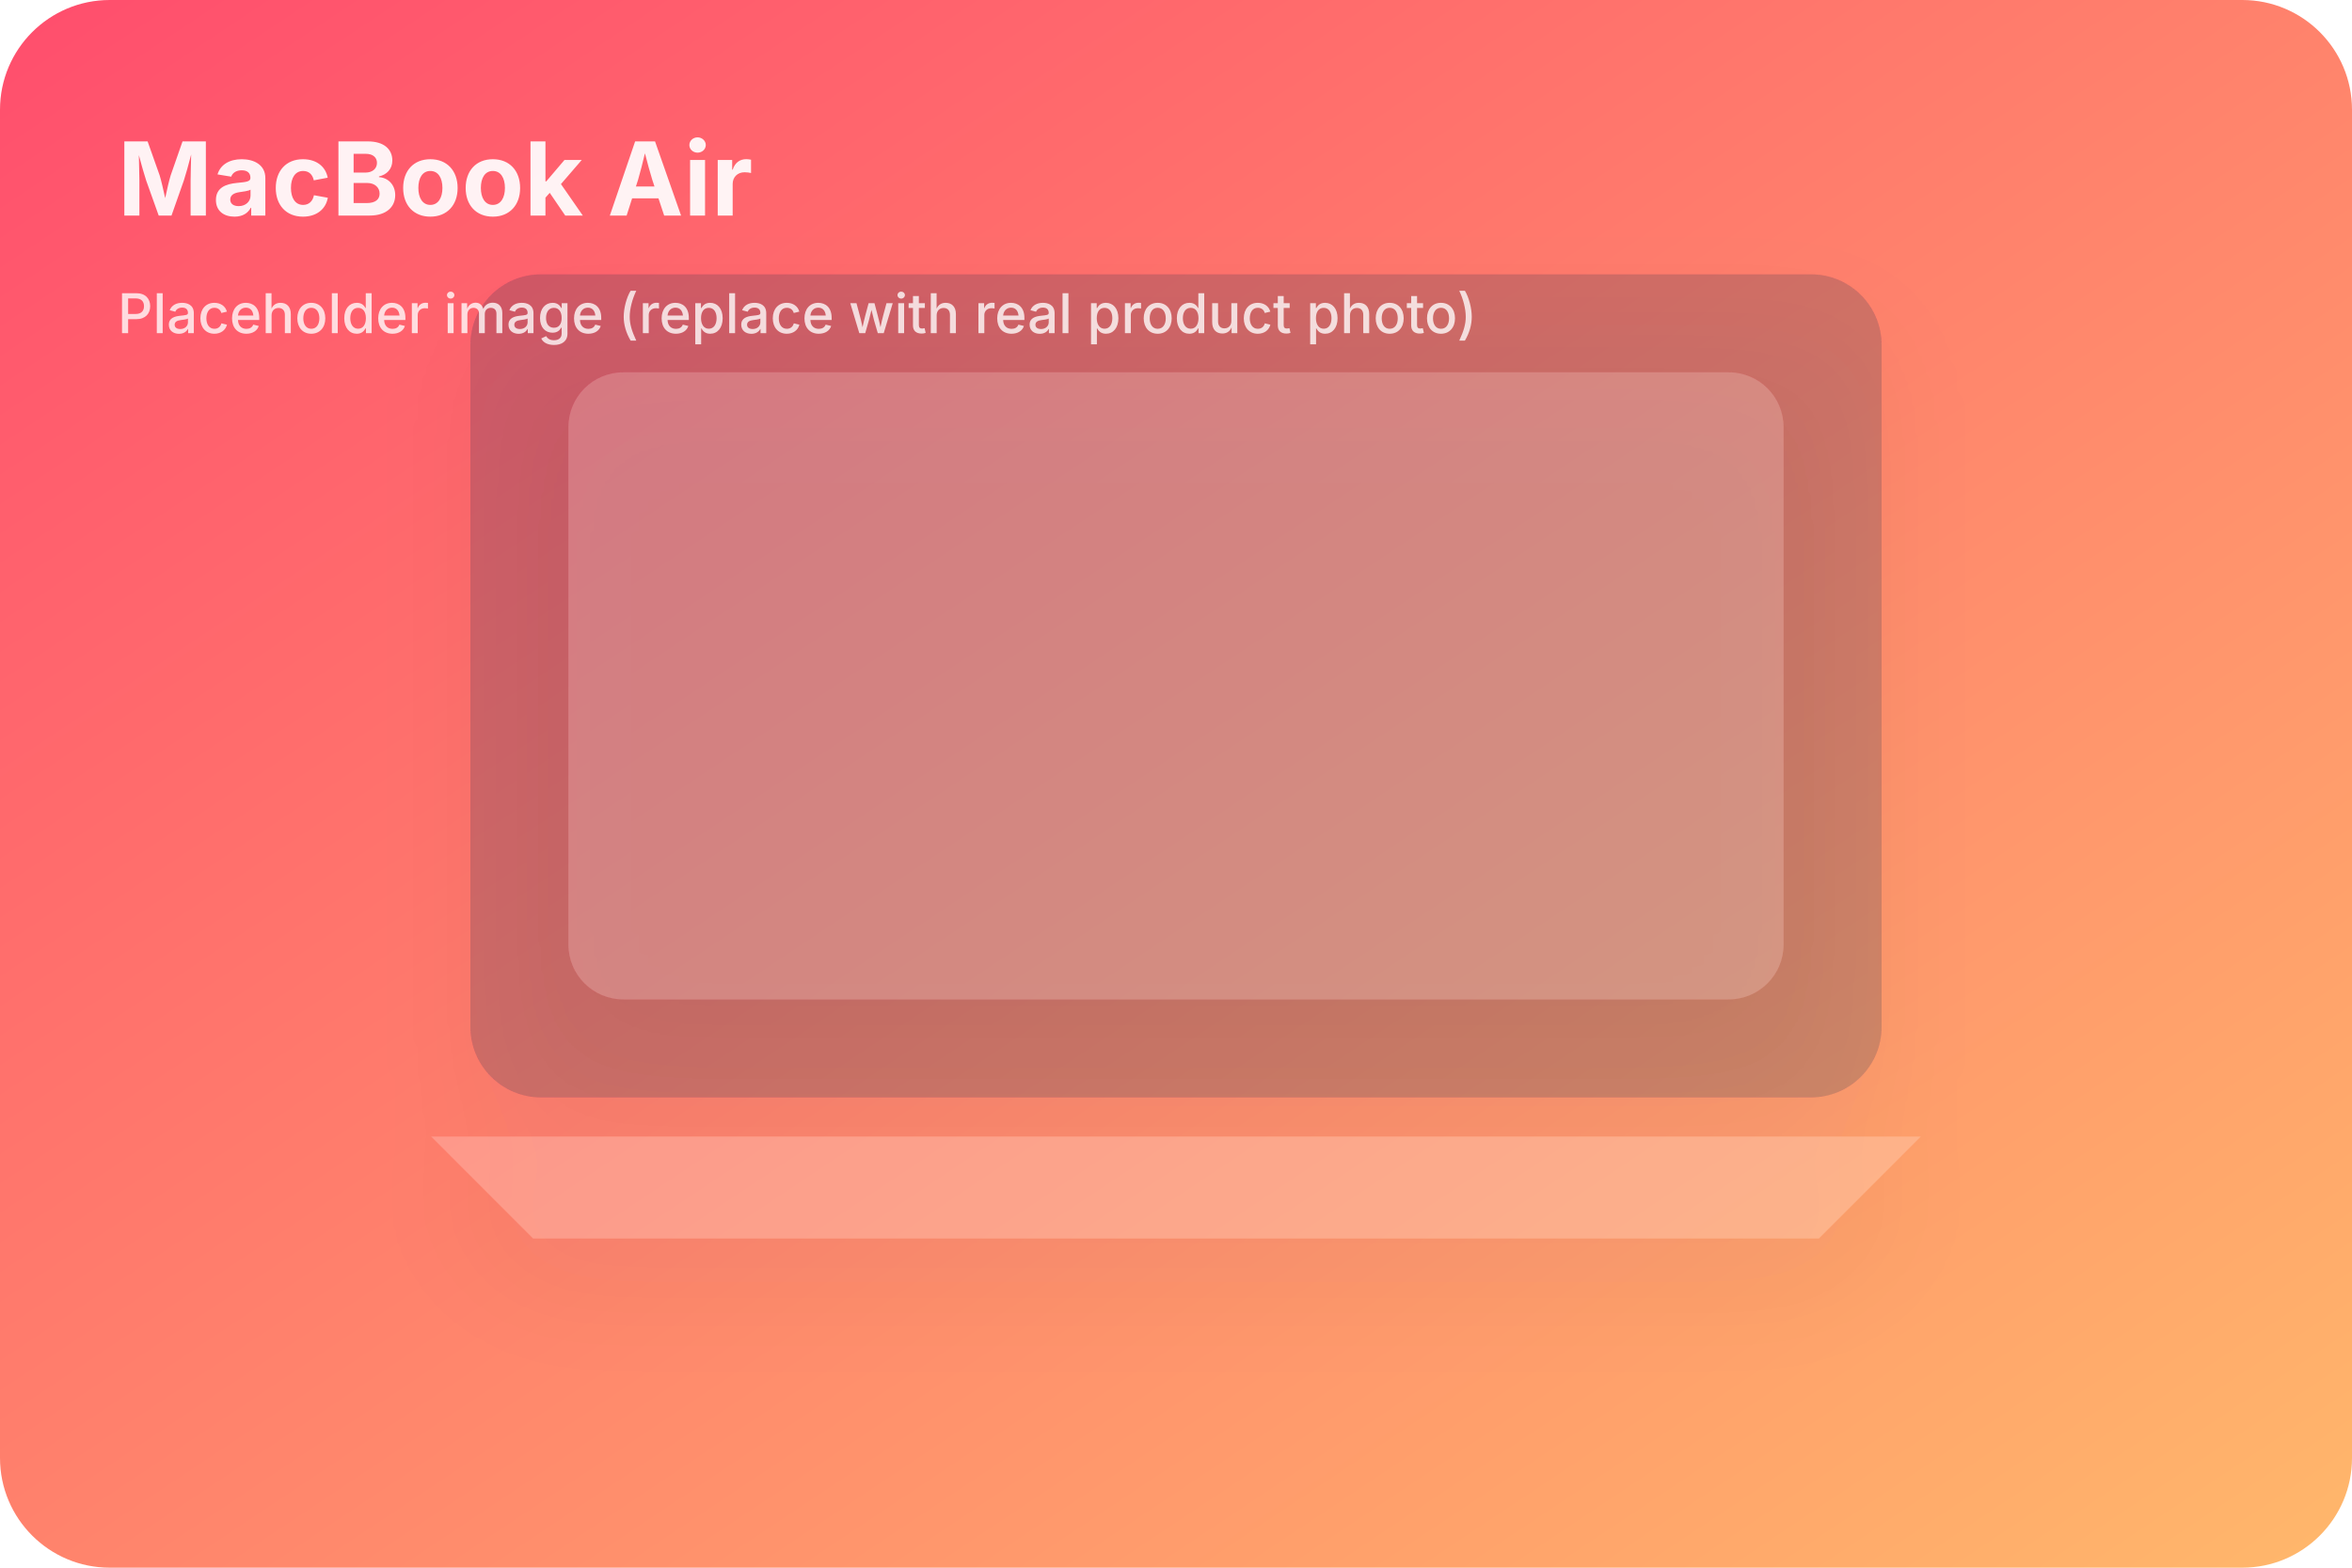
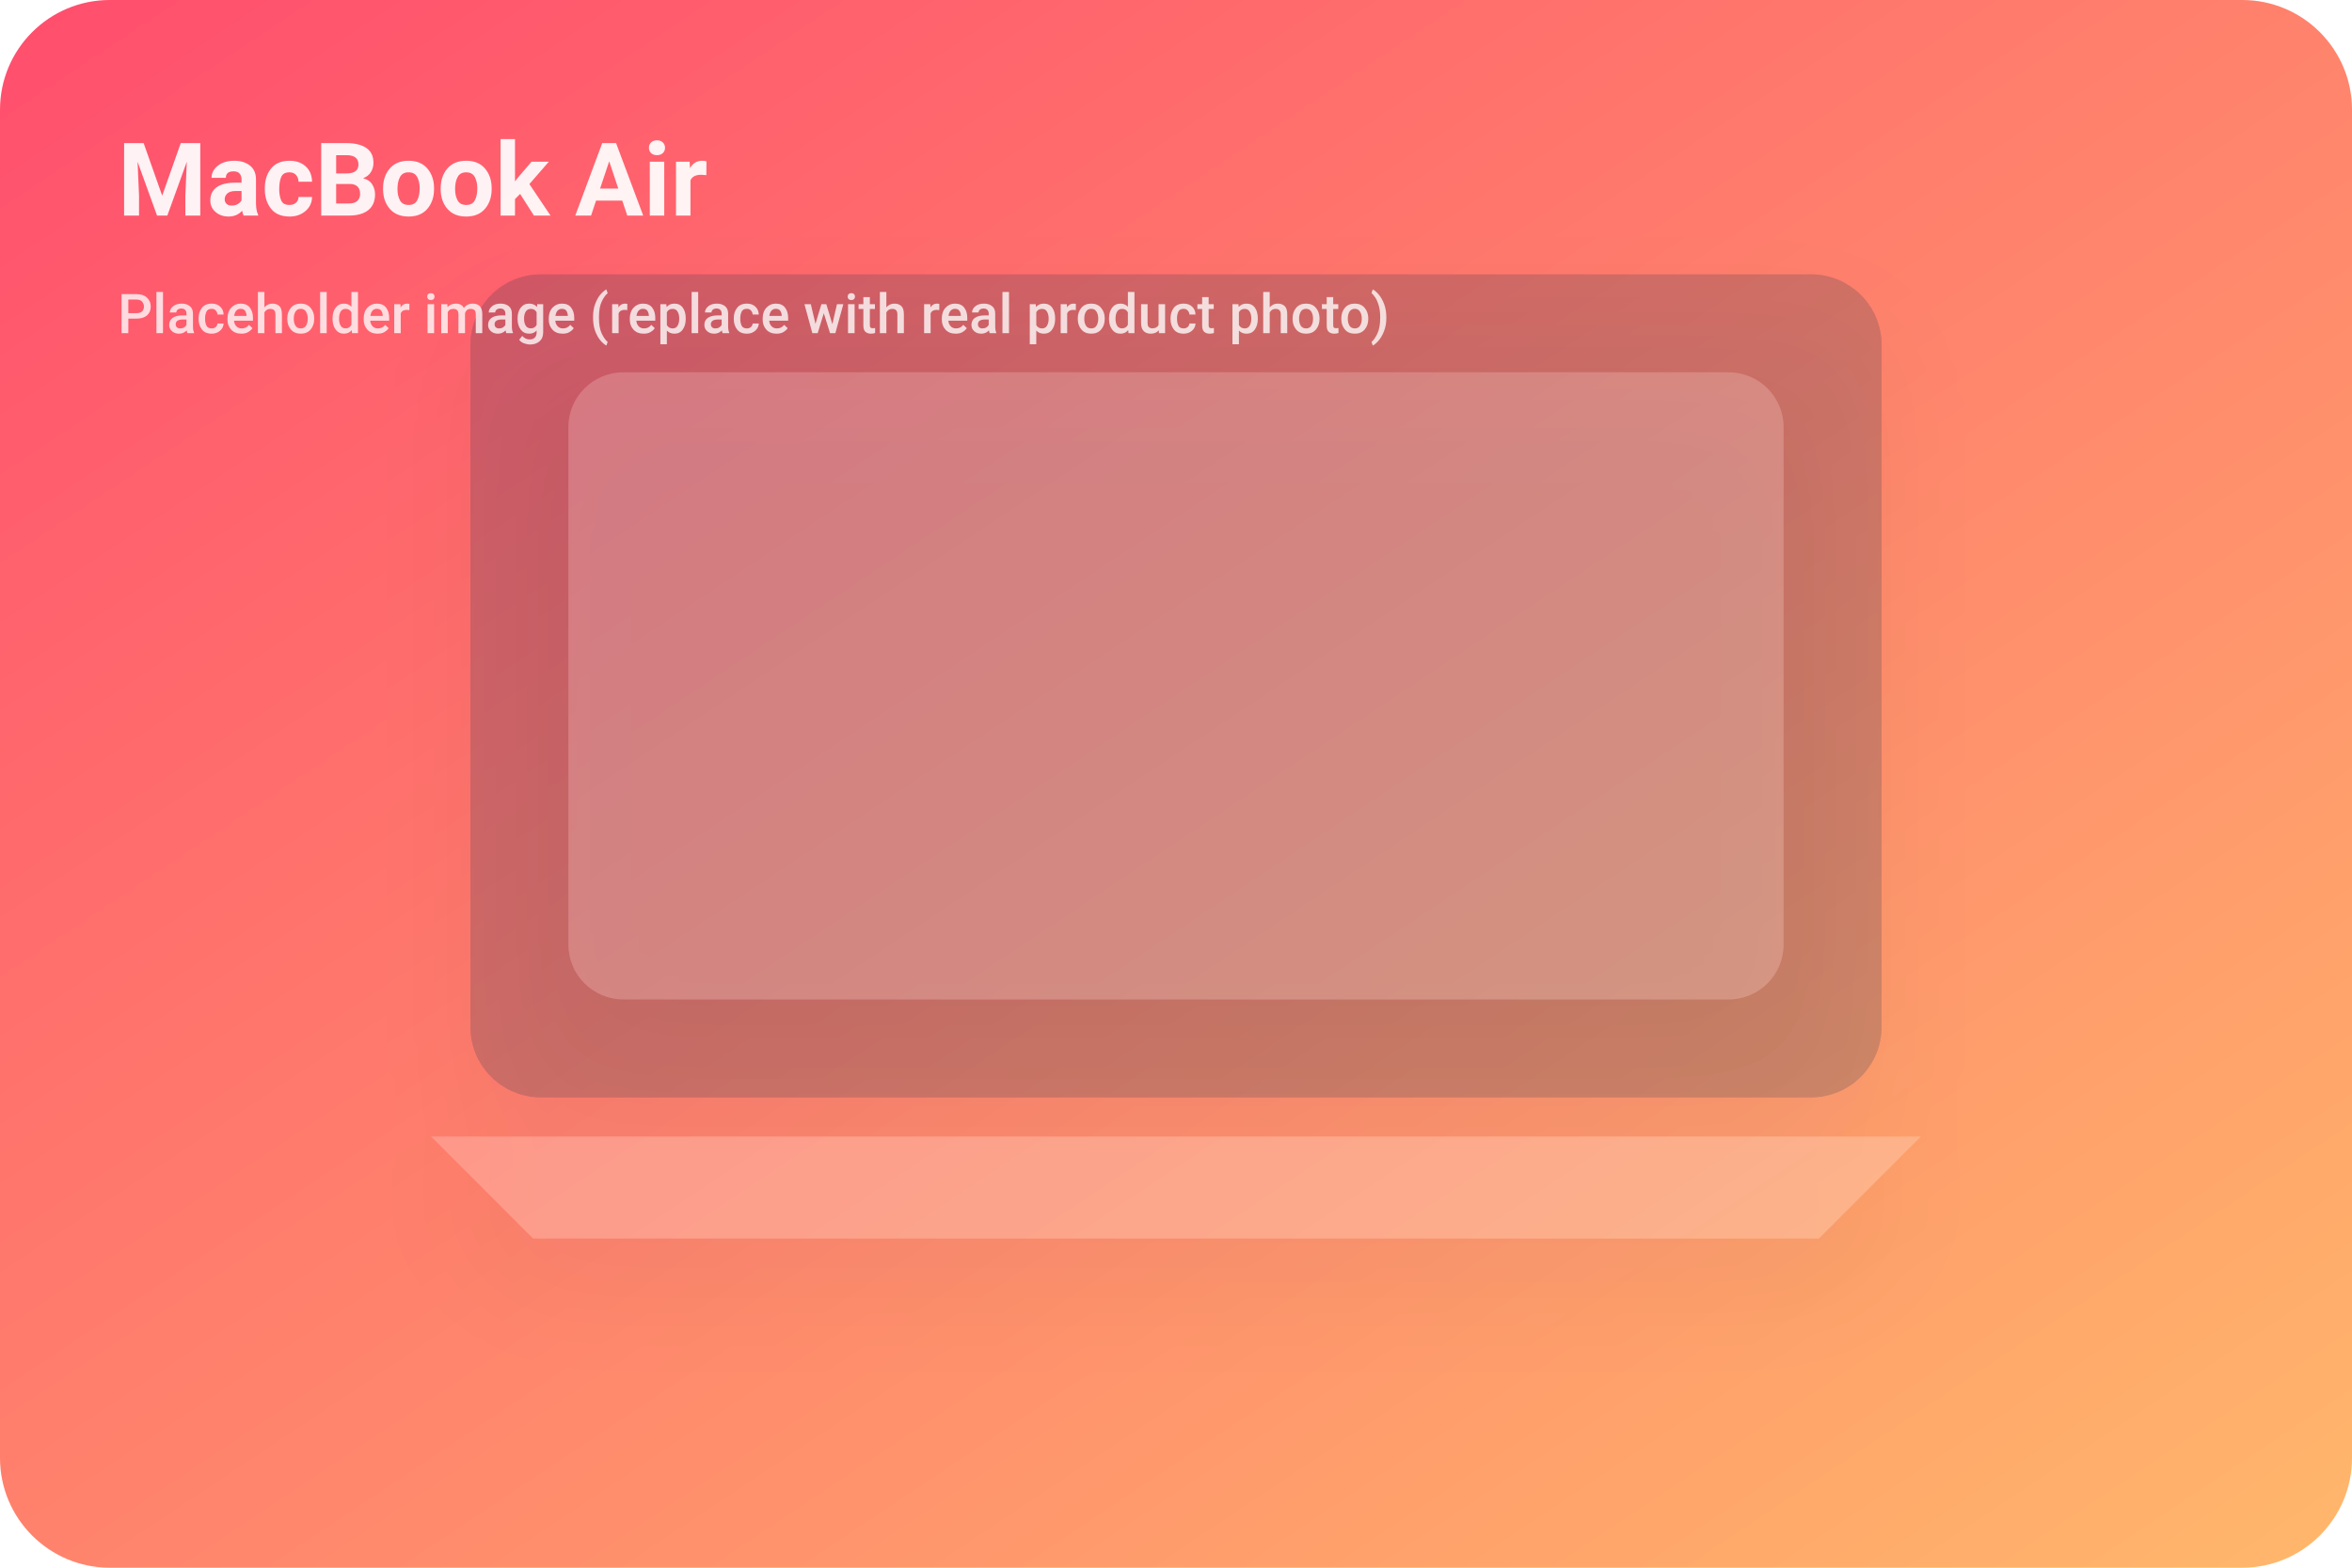
<svg xmlns="http://www.w3.org/2000/svg" width="600" height="400" viewBox="0 0 600 400">
  <defs>
    <linearGradient id="g" x1="0" x2="1" y1="0" y2="1">
      <stop offset="0" stop-color="#ff4d6d" />
      <stop offset="1" stop-color="#ffb86b" />
    </linearGradient>
    <filter id="s" x="-20%" y="-20%" width="140%" height="140%">
      <feDropShadow dx="0" dy="12" stdDeviation="14" flood-color="#0b1b5a" flood-opacity=".22" />
    </filter>
  </defs>
  <rect x="0" y="0" width="600" height="400" rx="28" fill="url(#g)" />
  <g filter="url(#s)">
    <rect x="120" y="70" width="360" height="210" rx="18" fill="#0f1f4f" opacity=".18" />
    <rect x="145" y="95" width="310" height="160" rx="14" fill="rgba(255,255,255,.18)" />
    <path d="M110 290 h380 l-26 26 h-328 z" fill="rgba(255,255,255,.20)" />
  </g>
-   <text x="30" y="55" font-family="Inter, system-ui, -apple-system, Segoe UI, Roboto" font-size="26" font-weight="700" fill="rgba(255,255,255,.92)">MacBook Air</text>
-   <text x="30" y="85" font-family="Inter, system-ui, -apple-system, Segoe UI, Roboto" font-size="14" font-weight="500" fill="rgba(255,255,255,.78)">Placeholder image (replace with real product photo)</text>
+   <text x="30" y="55" font-family="Poppins, system-ui, -apple-system, Segoe UI, Roboto" font-size="26" font-weight="700" fill="rgba(255,255,255,.92)">MacBook Air</text>
+   <text x="30" y="85" font-family="Poppins, system-ui, -apple-system, Segoe UI, Roboto" font-size="14" font-weight="500" fill="rgba(255,255,255,.78)">Placeholder image (replace with real product photo)</text>
</svg>
